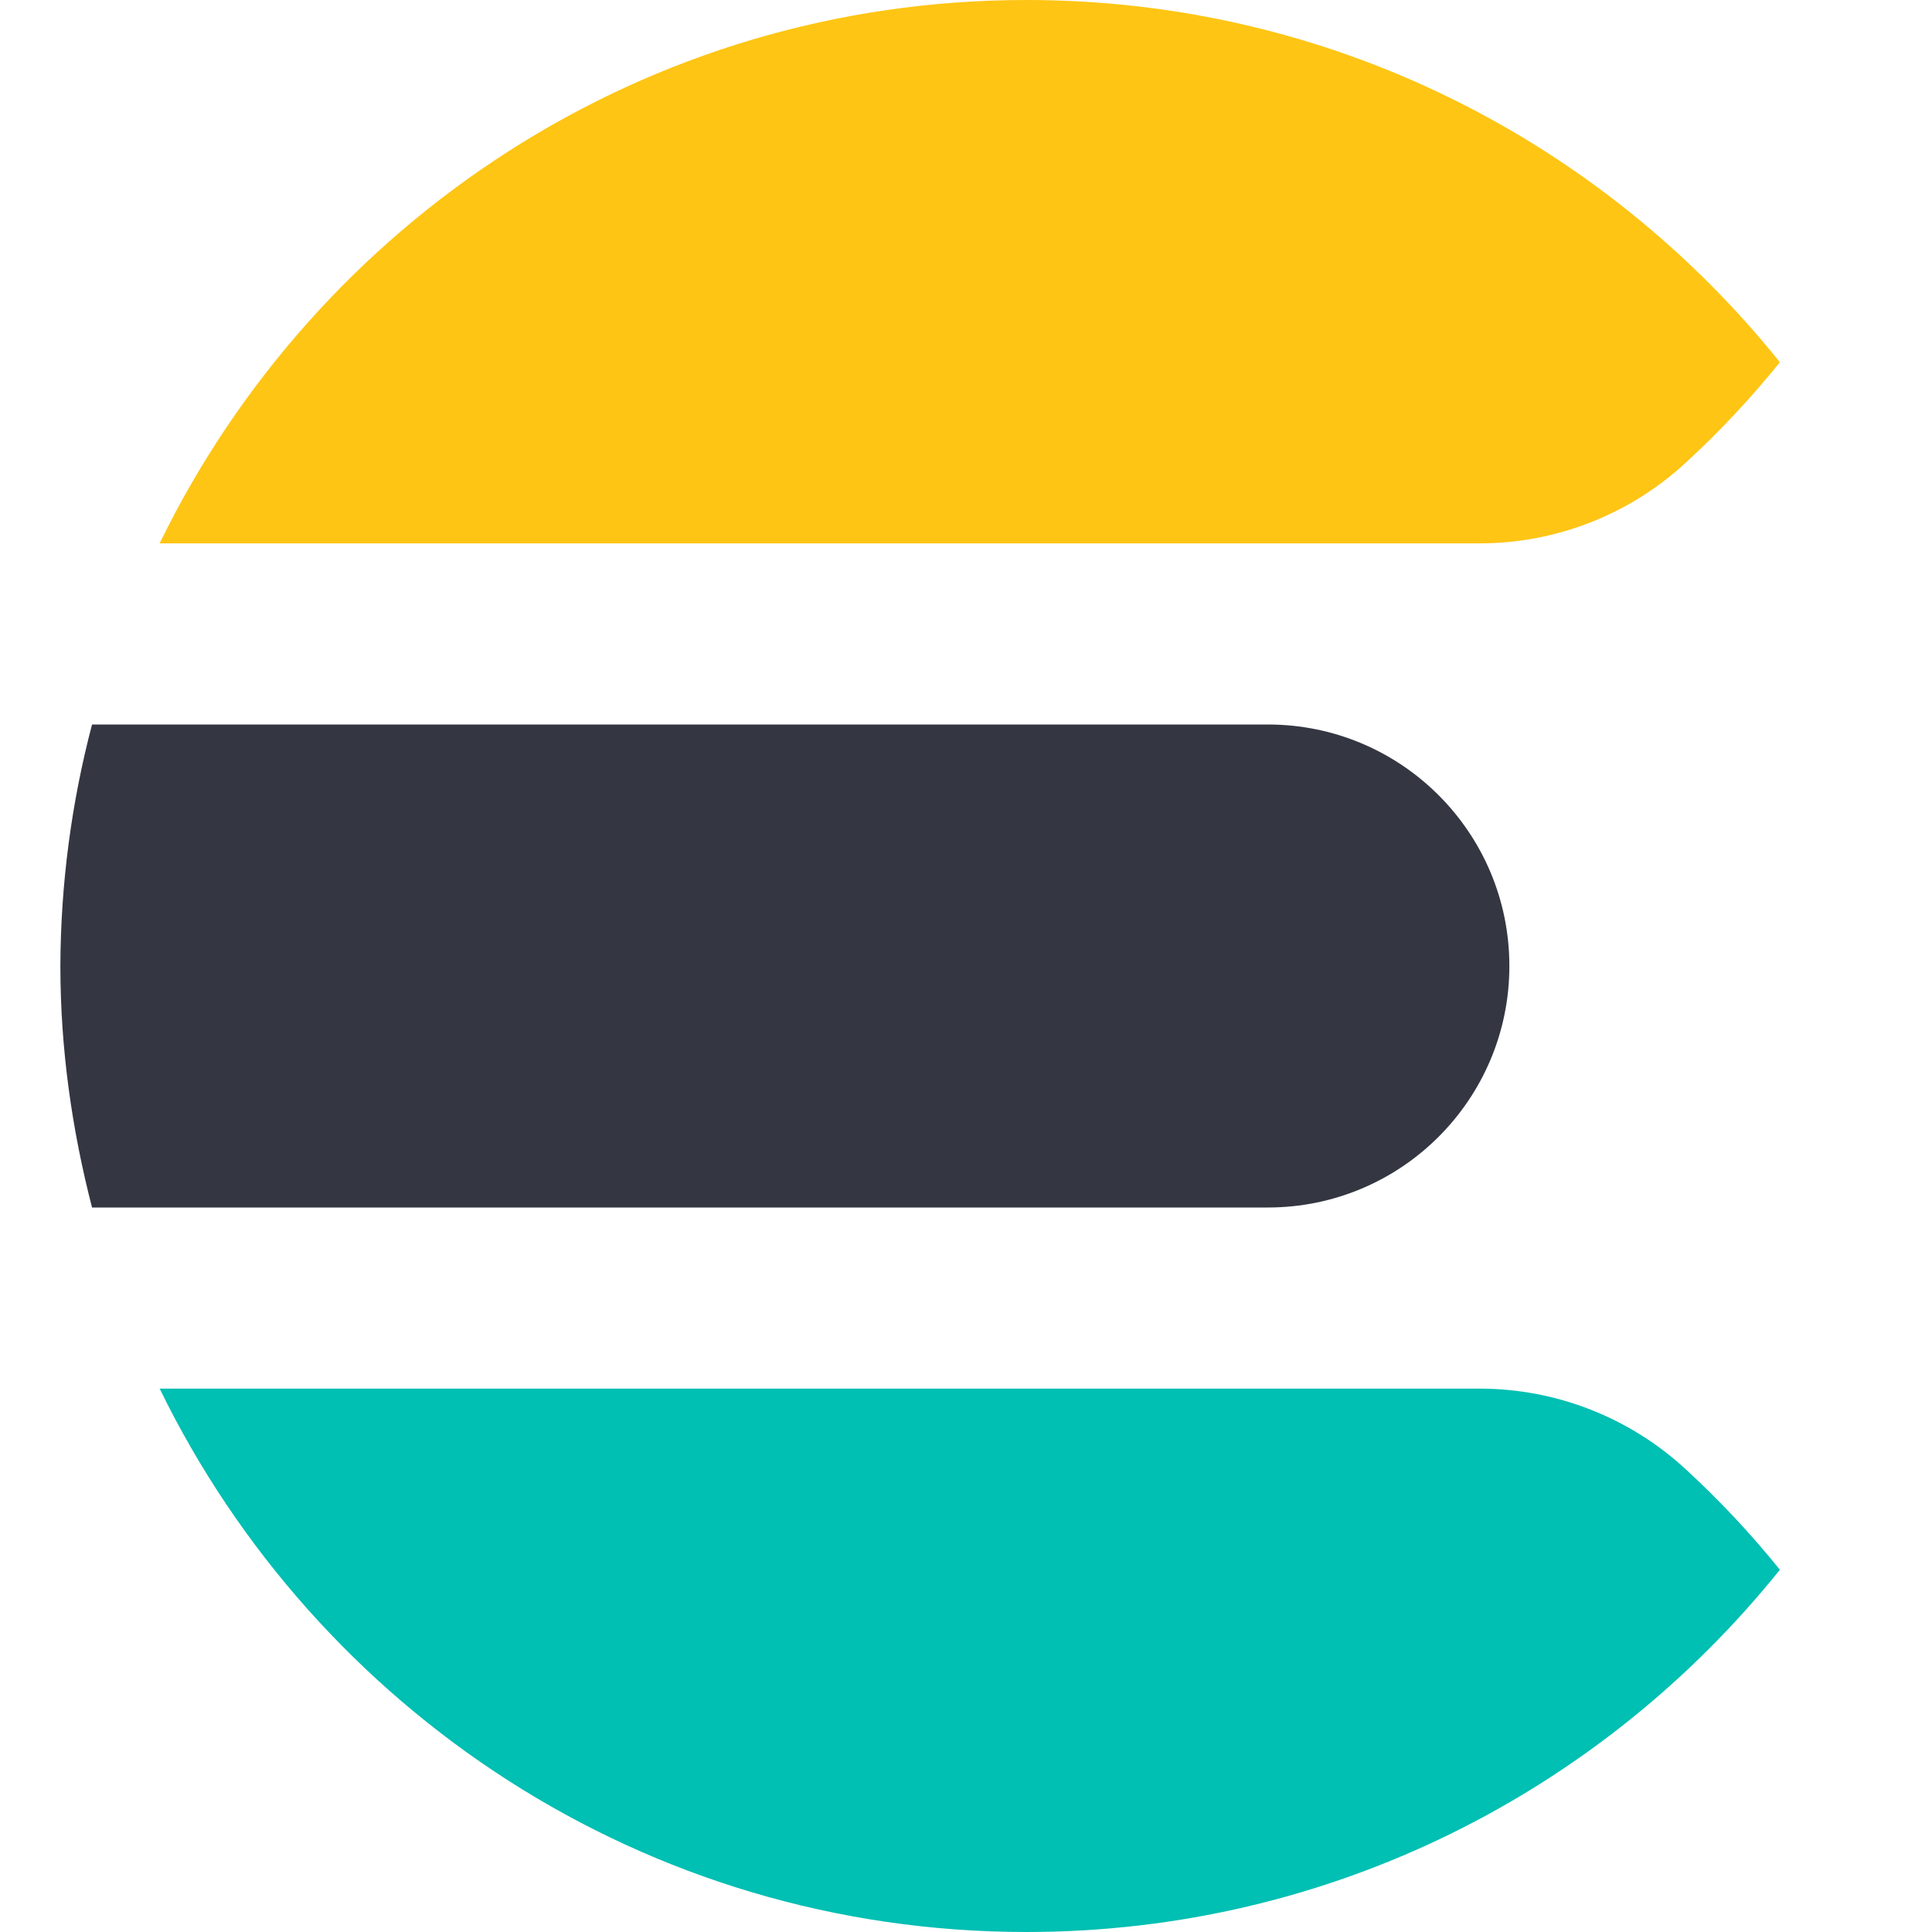
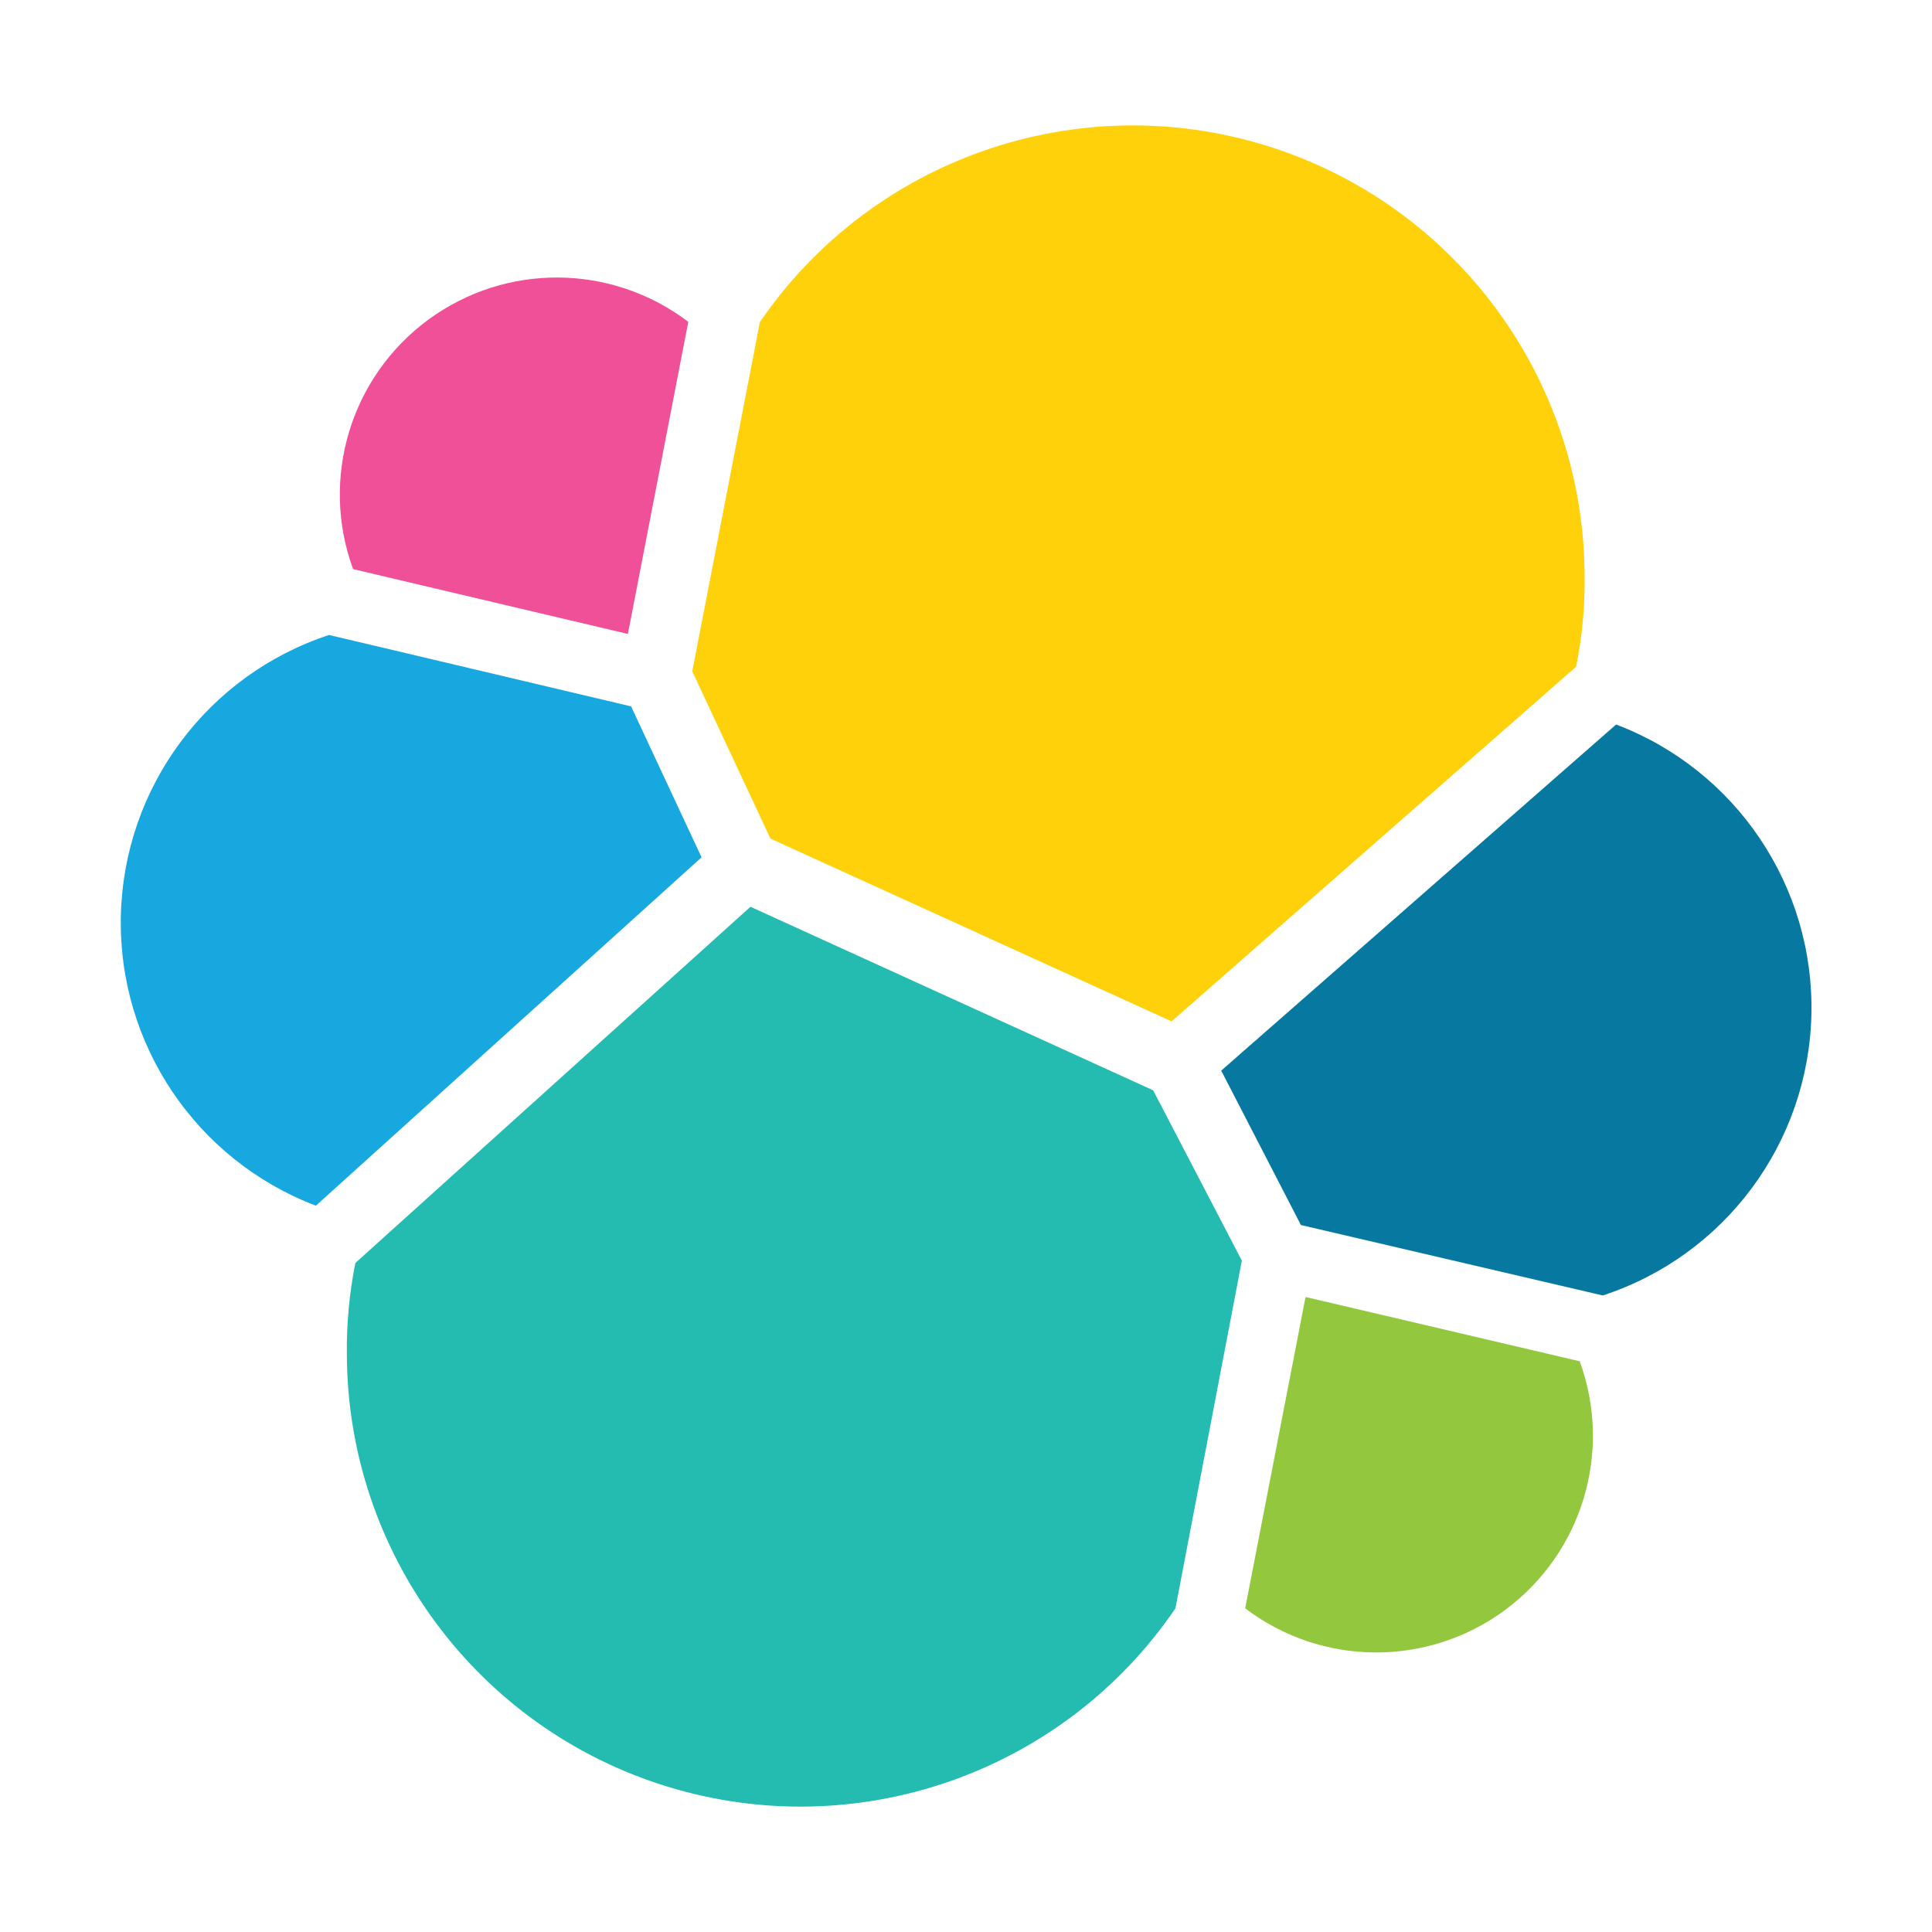
- <svg xmlns="http://www.w3.org/2000/svg" viewBox="0 0 128 128">
-   <path fill="#343741" d="M4 64c0 5.535.777 10.879 2.098 16H84c8.836 0 16-7.164 16-16s-7.164-16-16-16H6.098A63.738 63.738 0 0 0 4 64" />
-   <path fill="#fec514" d="M111.695 30.648A61.485 61.485 0 0 0 117.922 24C106.188 9.379 88.199 0 68 0 42.715 0 20.957 14.71 10.574 36H98.04a20.123 20.123 0 0 0 13.652-5.352" />
-   <path fill="#00bfb3" d="M98.04 92H10.577C20.961 113.29 42.715 128 68 128c20.2 0 38.188-9.383 49.922-24a61.1 61.1 0 0 0-6.227-6.648A20.133 20.133 0 0 0 98.04 92" />
+ <svg xmlns="http://www.w3.org/2000/svg" width="800px" height="800px" viewBox="0 0 32 32">
+   <path d="M12.761,13.89l6.644,3.027,6.7-5.874a7.017,7.017,0,0,0,.141-1.475,7.484,7.484,0,0,0-13.66-4.233L11.466,11.12Z" style="fill:#fed10a" />
+   <path d="M5.886,20.919a7.262,7.262,0,0,0-.141,1.5,7.514,7.514,0,0,0,13.724,4.22l1.1-5.759L19.1,18.059l-6.67-3.04Z" style="fill:#24bbb1" />
+   <path d="M5.848,9.426,10.4,10.5l1-5.169A3.594,3.594,0,0,0,5.848,9.426" style="fill:#ef5098" />
+   <path d="M5.45,10.517a5.016,5.016,0,0,0-.218,9.453L11.62,14.2l-1.167-2.5Z" style="fill:#17a8e0" />
+   <path d="M20.624,26.639a3.589,3.589,0,0,0,5.541-4.092l-4.541-1.065Z" style="fill:#93c83e" />
+   <path d="M21.547,20.29l5,1.167A5.016,5.016,0,0,0,26.768,12l-6.541,5.733Z" style="fill:#0779a1" />
</svg>
